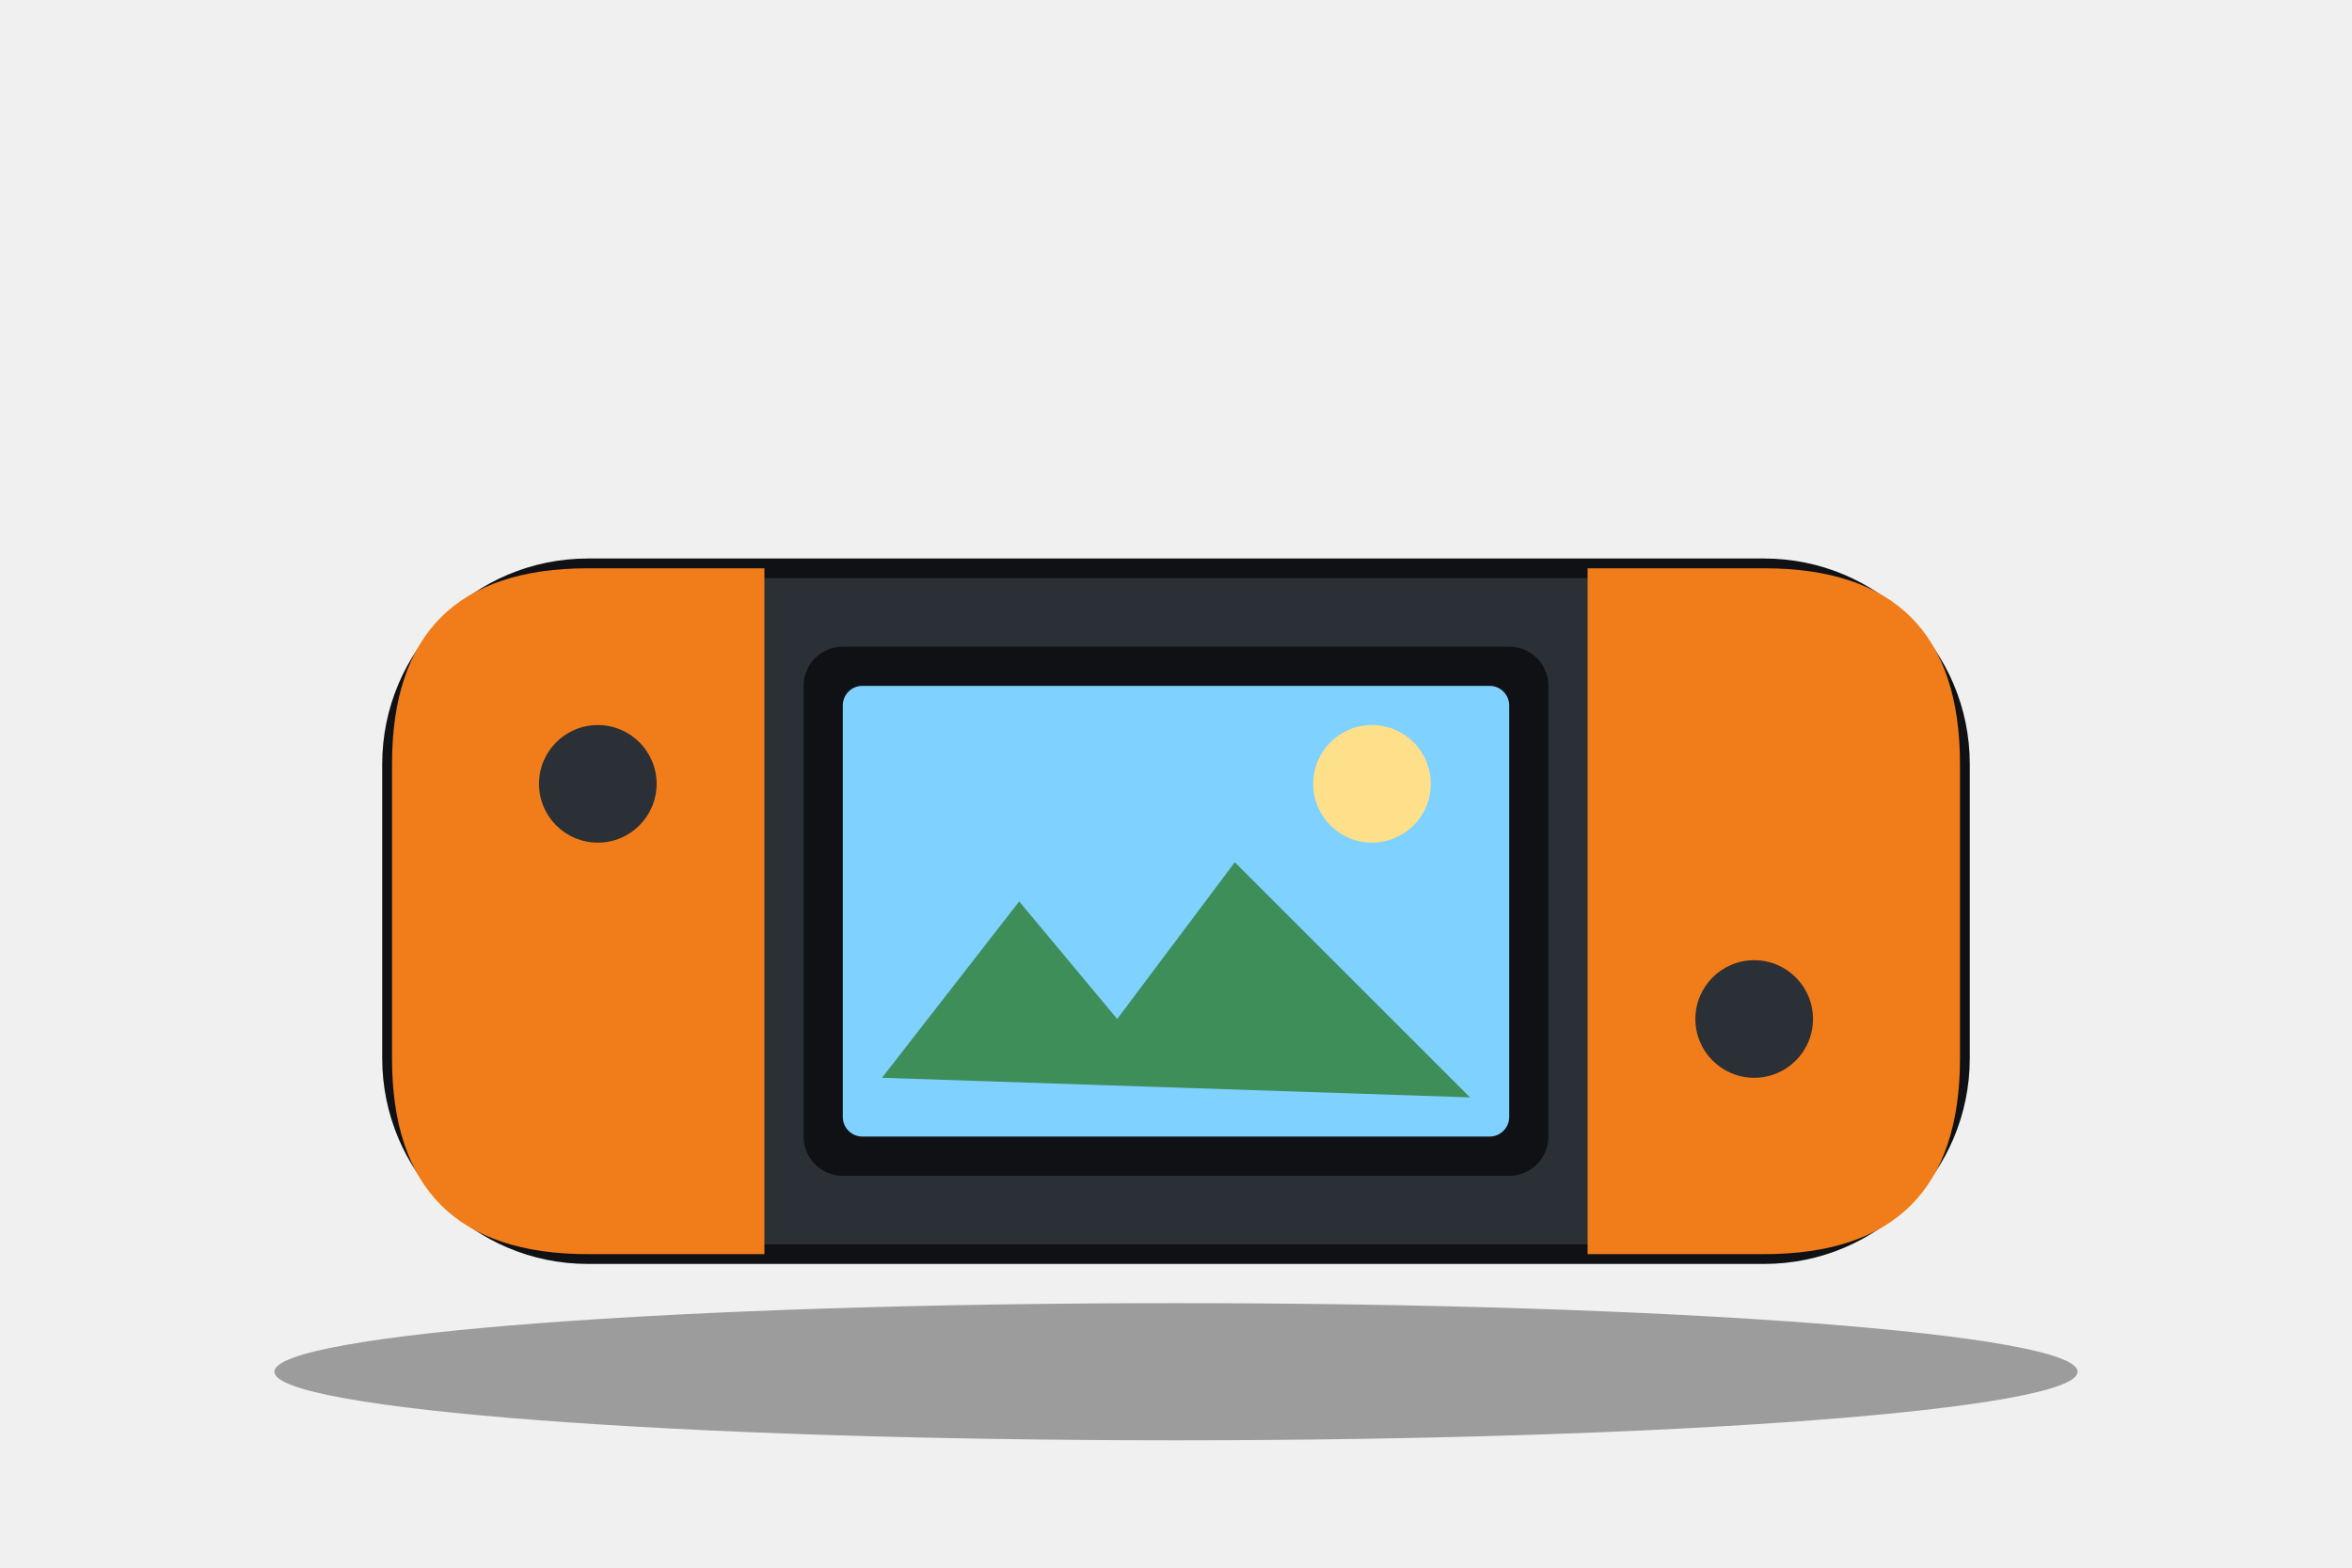
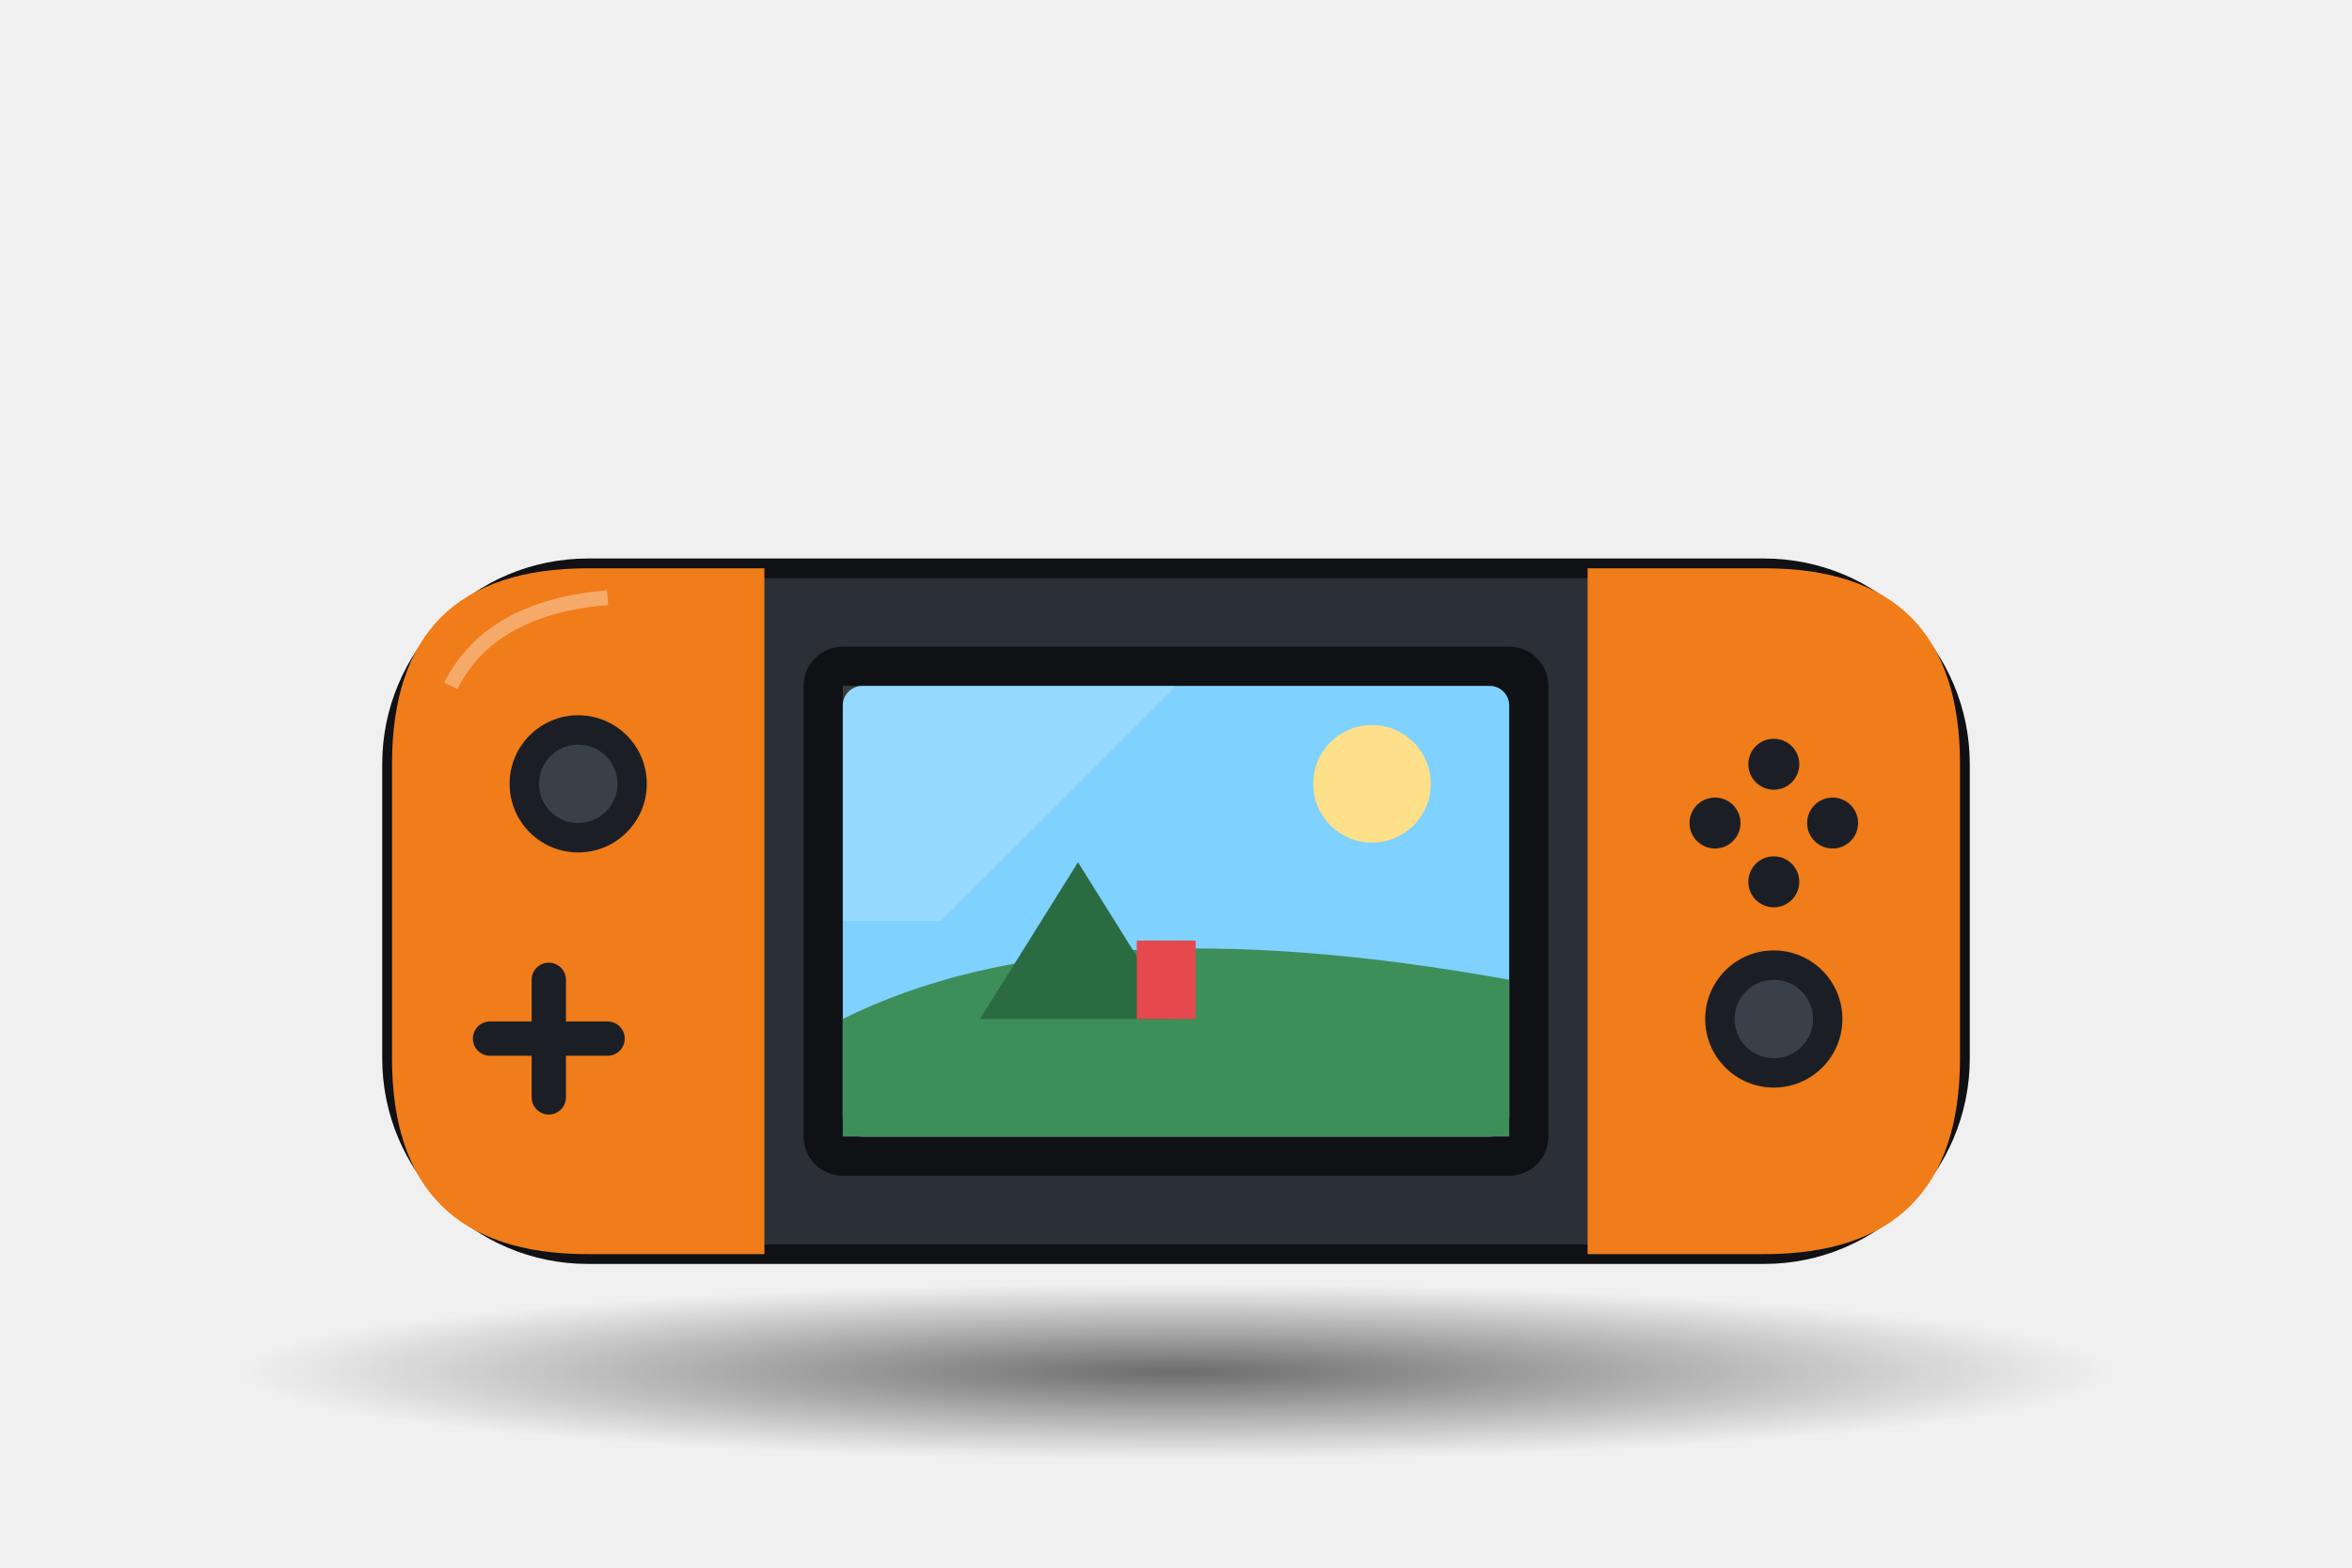
<svg xmlns="http://www.w3.org/2000/svg" viewBox="0 0 240 160">
-   <ellipse cx="120" cy="140" rx="92" ry="7" fill="#000" opacity=".35" />
+   <defs>
+     <radialGradient id="sh140">
+       <stop offset="0" stop-color="#000" stop-opacity=".55" />
+       <stop offset="1" stop-color="#000" stop-opacity="0" />
+     </radialGradient>
+   </defs>
+   <ellipse cx="120" cy="140" rx="96" ry="9" fill="url(#sh140)" />
  <rect x="40" y="58" width="160" height="70" rx="20" fill="#2b2f36" stroke="#0f1114" stroke-width="2" />
  <path d="M60,58 L78,58 L78,128 L60,128 Q40,128 40,108 L40,78 Q40,58 60,58 Z" fill="#f07c1a" />
  <path d="M162,58 L180,58 Q200,58 200,78 L200,108 Q200,128 180,128 L162,128 Z" fill="#f07c1a" />
+   <path d="M46,70 Q50,62 62,61" stroke="#fff" stroke-width="1.5" opacity=".35" fill="none" />
  <rect x="82" y="66" width="76" height="54" rx="4" fill="#0f1114" />
  <rect x="86" y="70" width="68" height="46" rx="2" fill="#7fd1ff" />
-   <path d="M90,110 L104,92 L114,104 L126,88 L150,112 Z" fill="#3e8e5a" />
+   <path d="M86,104 Q110,92 154,100 L154,116 L86,116 Z" fill="#3e8e5a" />
+   <path d="M100,104 L110,88 L120,104 Z" fill="#2a6b42" />
  <circle cx="140" cy="80" r="6" fill="#ffe08a" />
-   <circle cx="61" cy="80" r="6" fill="#2b2f36" />
-   <circle cx="179" cy="104" r="6" fill="#2b2f36" />
+   <rect x="116" y="96" width="6" height="8" fill="#e5484d" />
+   <path d="M86,70 L120,70 L96,94 L86,94 Z" fill="#fff" opacity=".18" />
+   <circle cx="59" cy="80" r="7" fill="#1b1f25" />
+   <circle cx="59" cy="80" r="4" fill="#3a404a" />
+   <path d="M56,100 L56,112 M50,106 L62,106" stroke="#1b1f25" stroke-width="3.5" stroke-linecap="round" />
+   <circle cx="181" cy="104" r="7" fill="#1b1f25" />
+   <circle cx="181" cy="104" r="4" fill="#3a404a" />
+   <circle cx="181" cy="78" r="2.6" fill="#1b1f25" />
+   <circle cx="187" cy="84" r="2.6" fill="#1b1f25" />
+   <circle cx="175" cy="84" r="2.6" fill="#1b1f25" />
+   <circle cx="181" cy="90" r="2.6" fill="#1b1f25" />
</svg>
